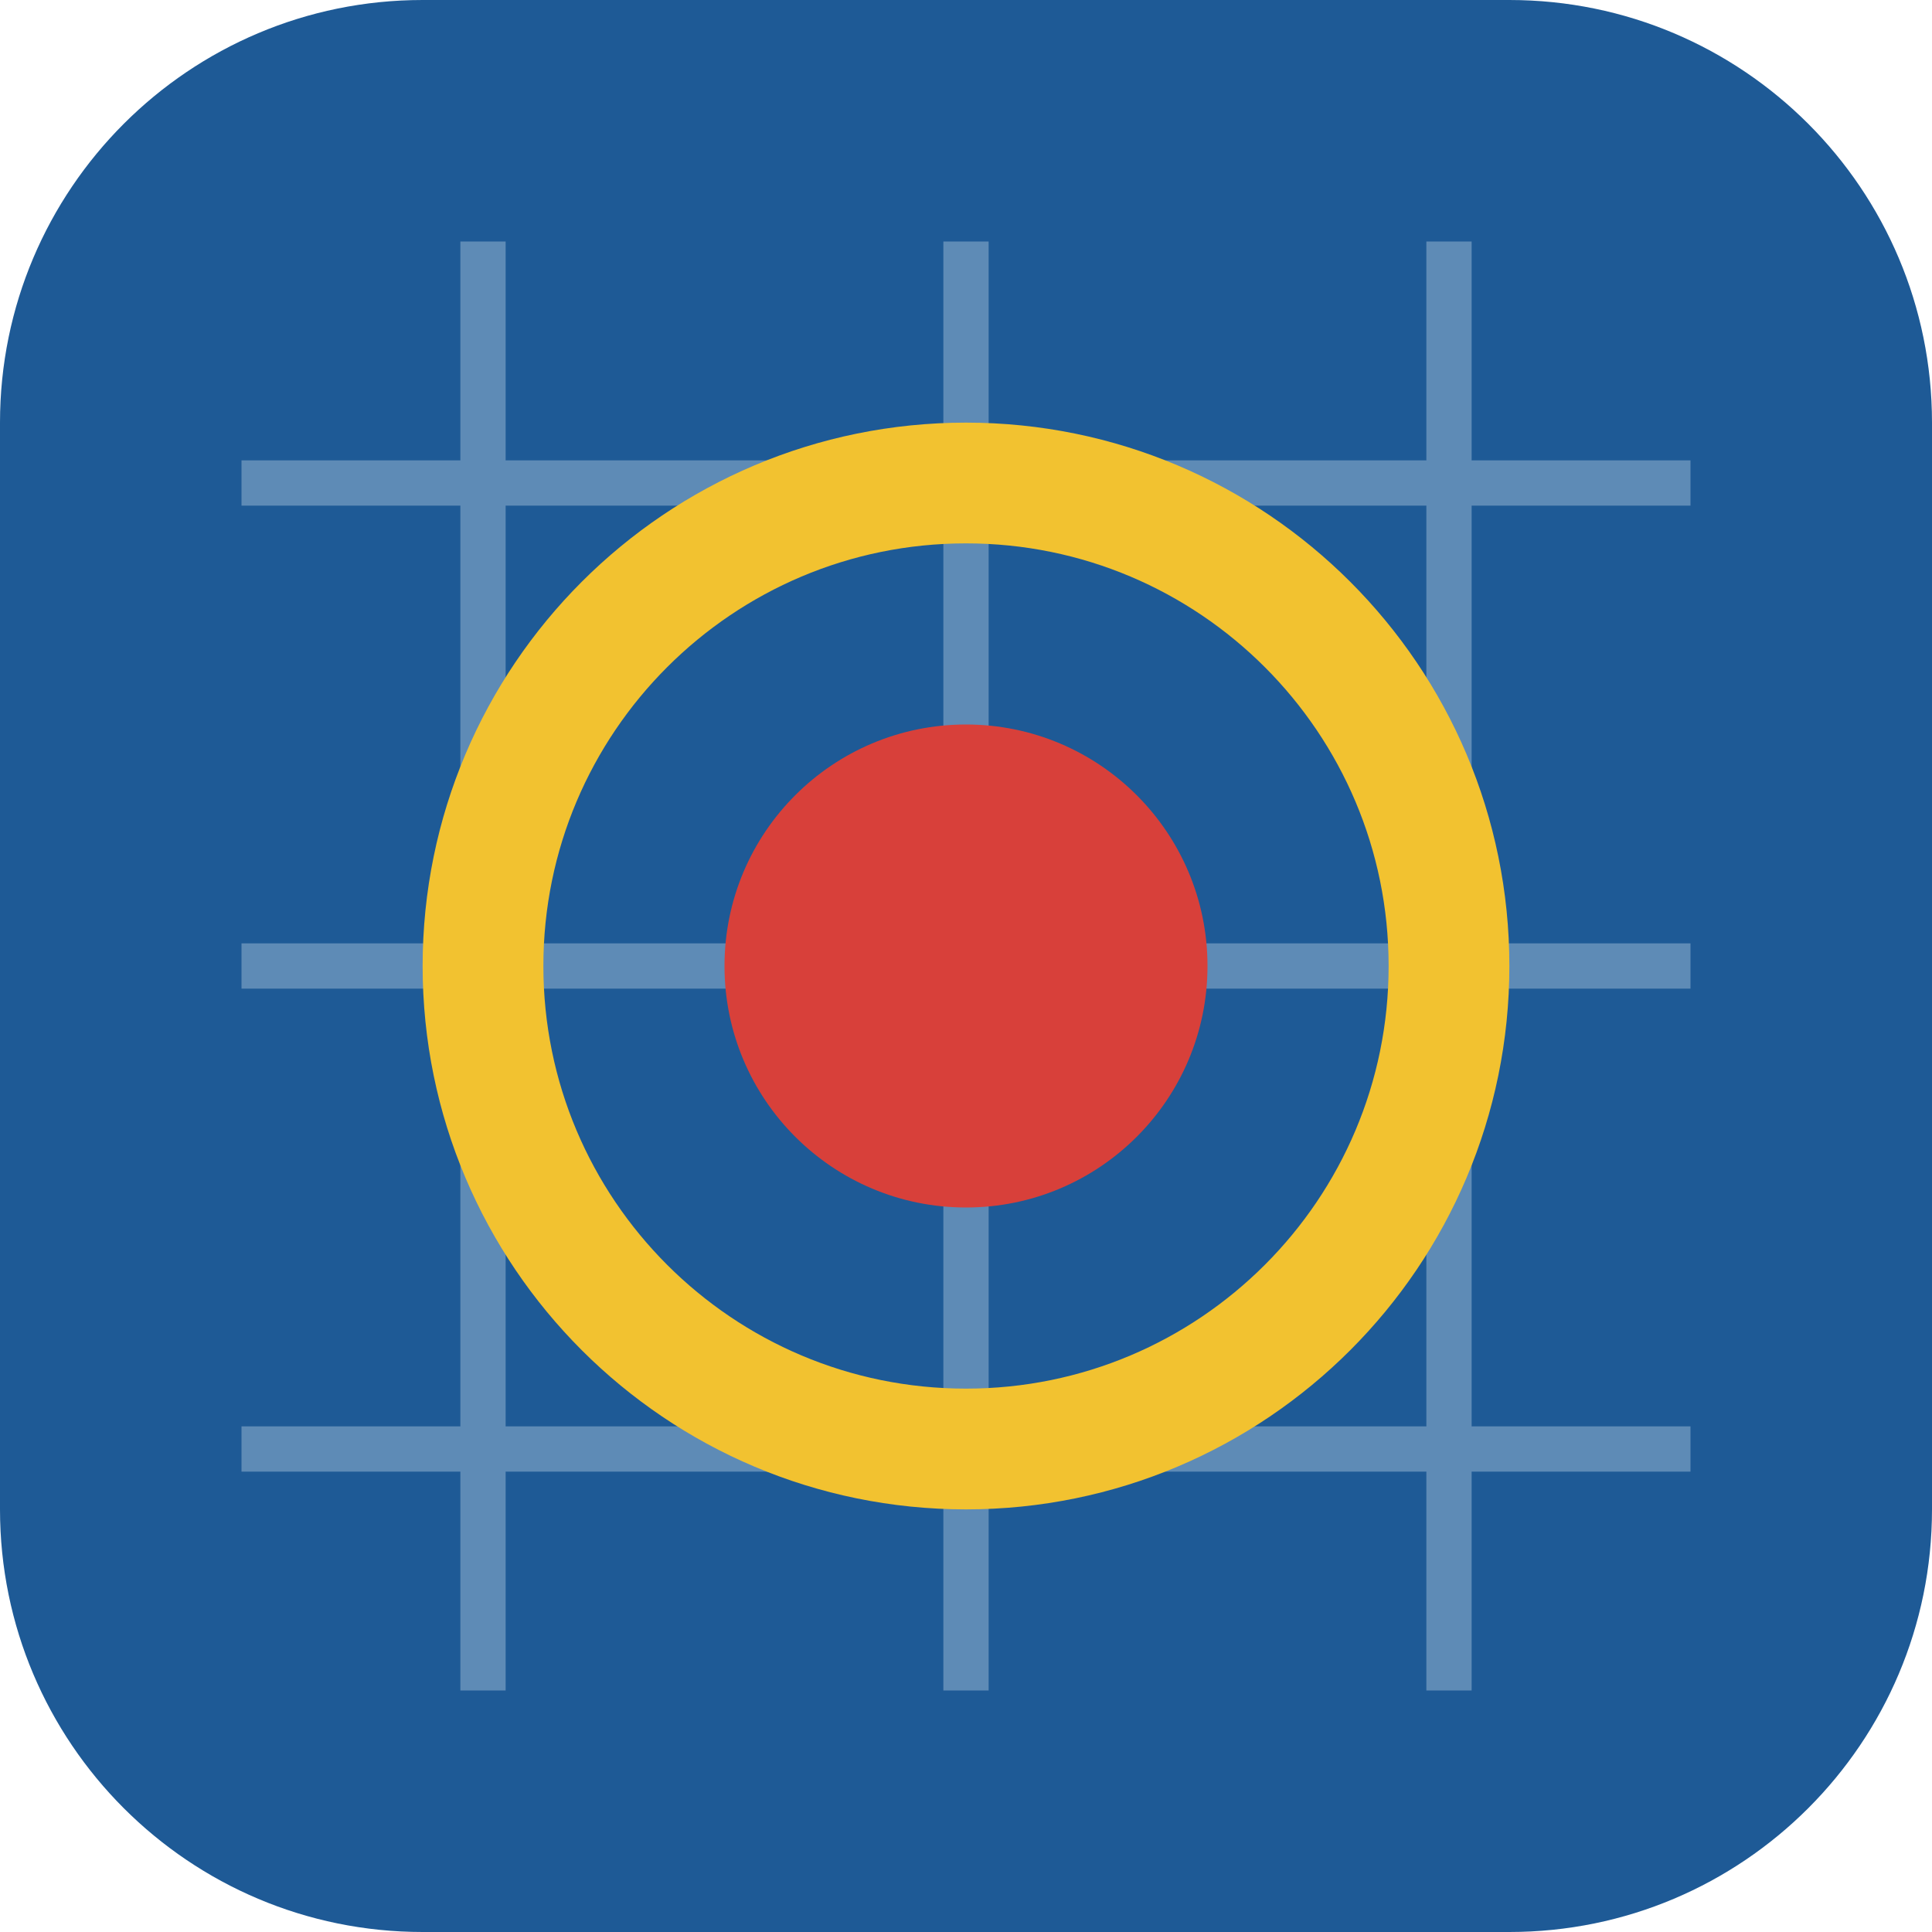
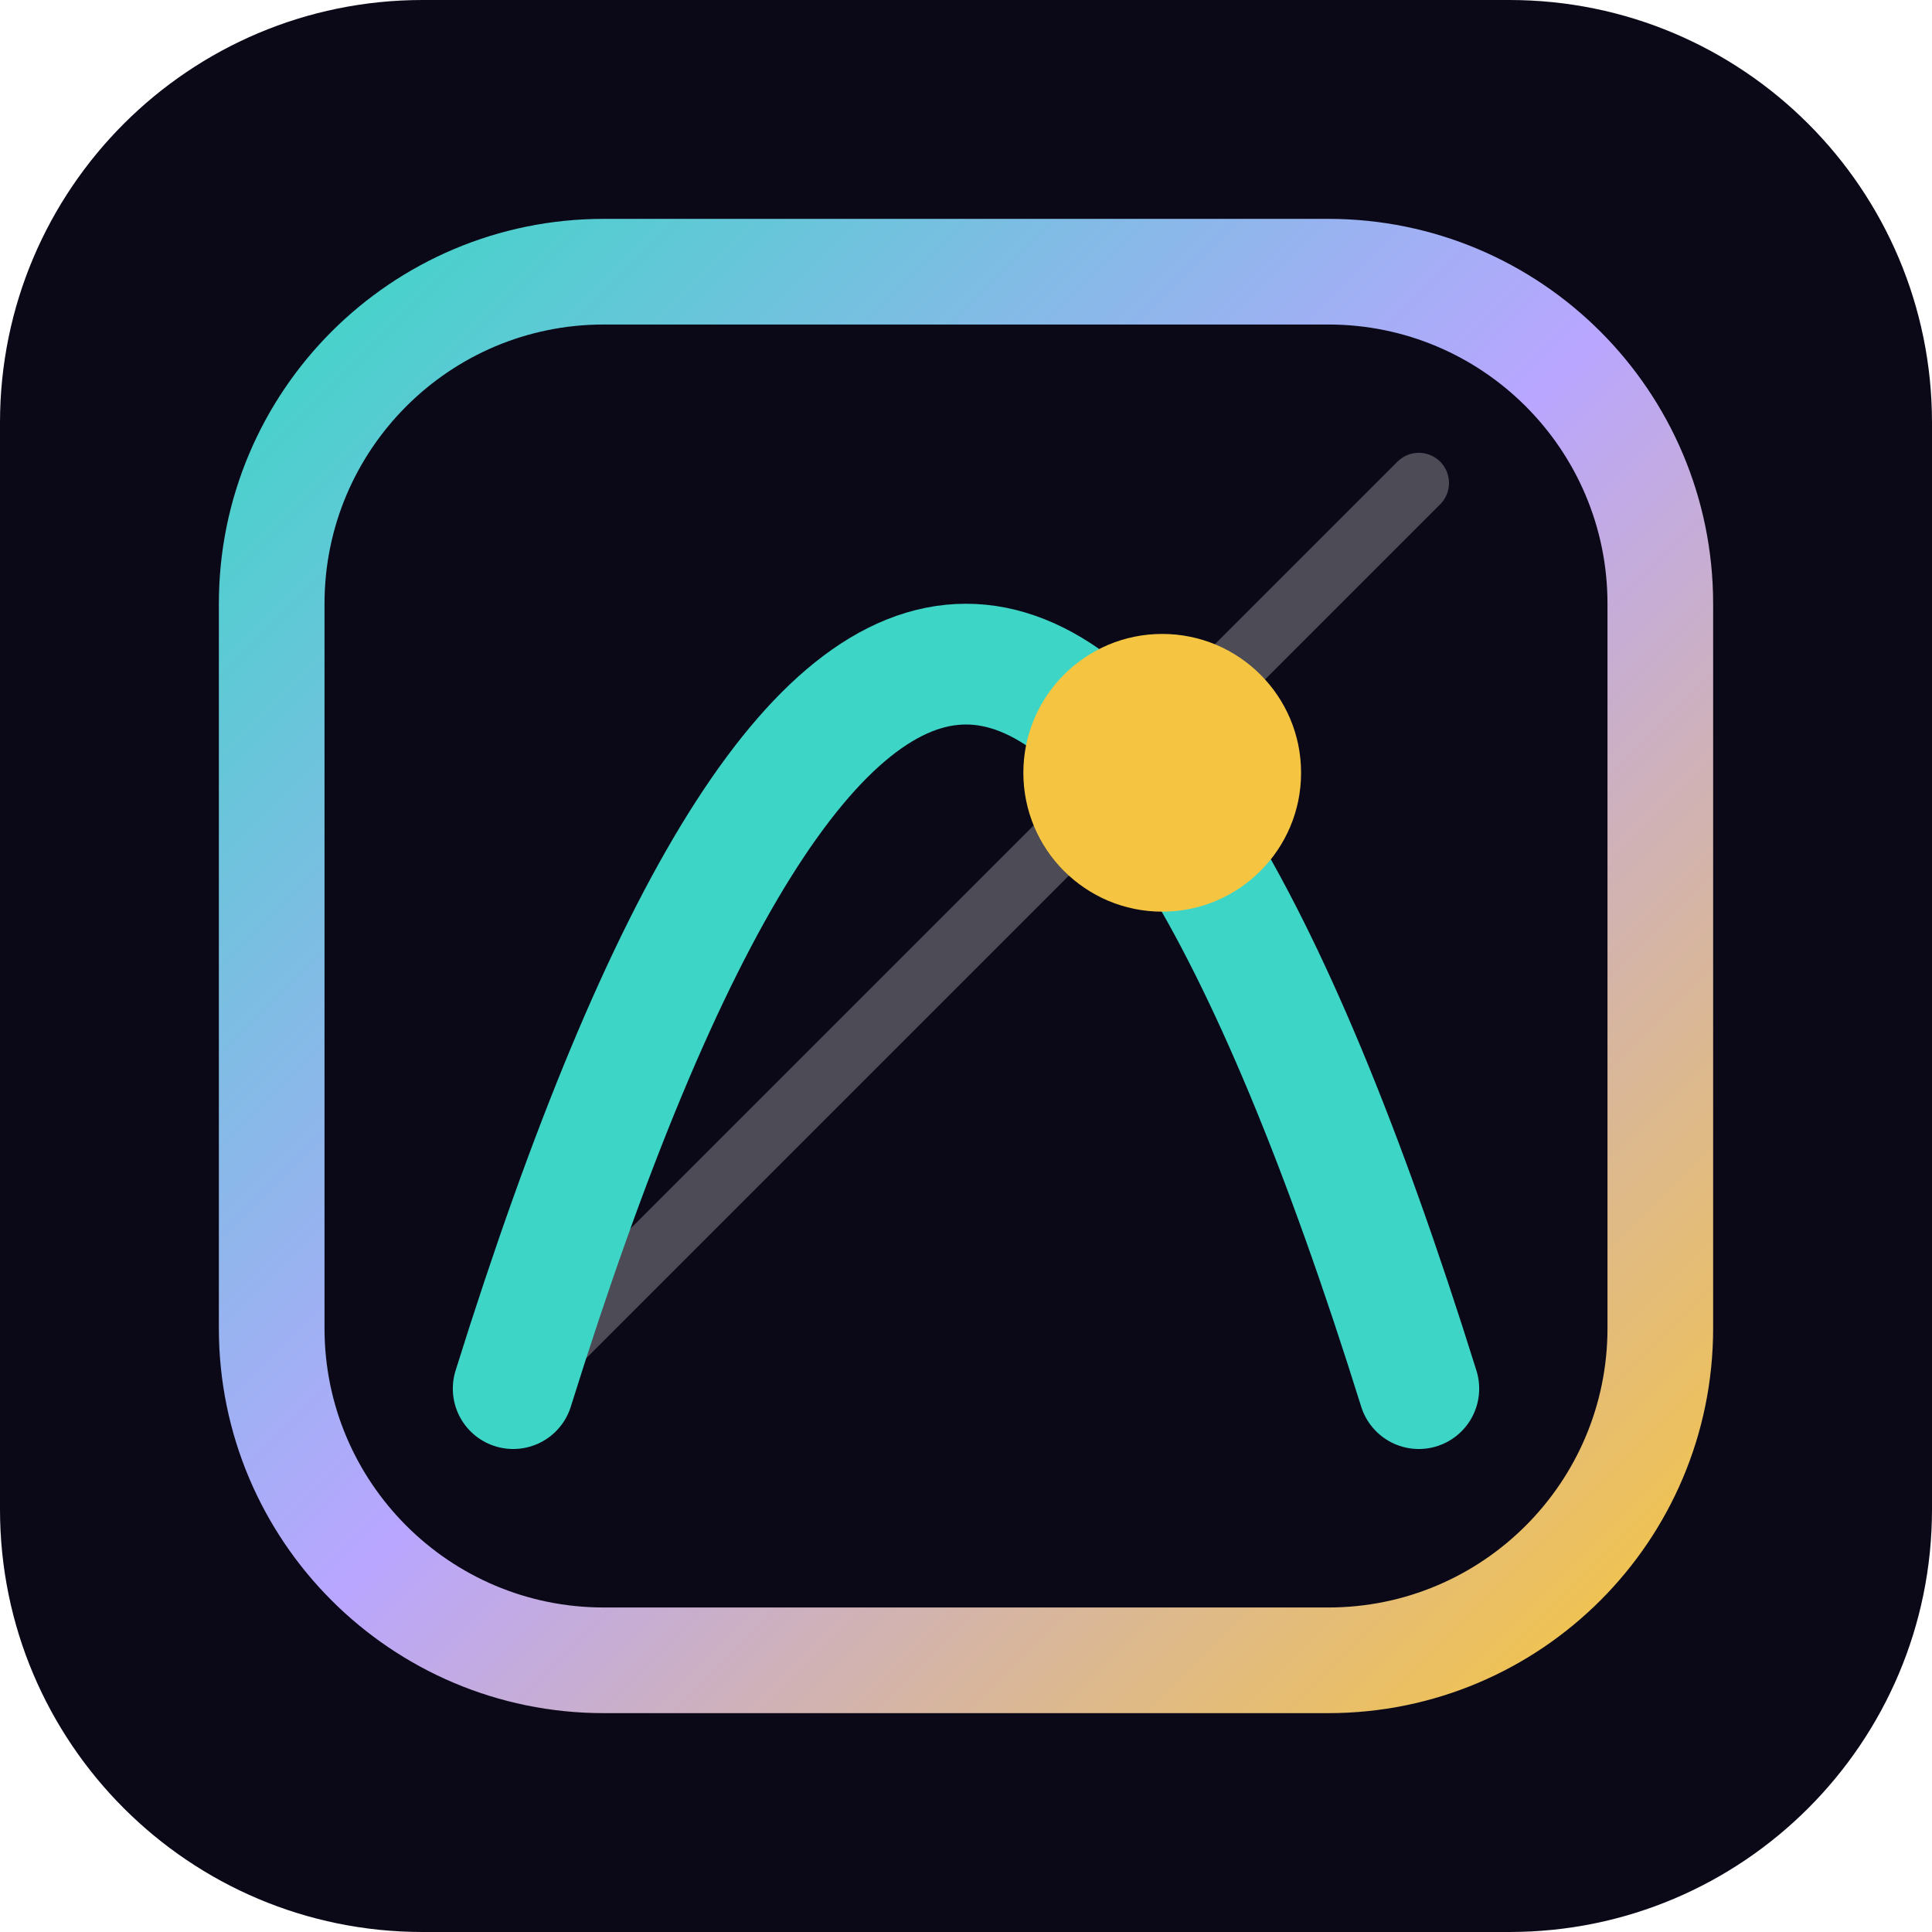
<svg xmlns="http://www.w3.org/2000/svg" viewBox="0 0 64 64">
-   <rect width="64" height="64" rx="14" fill="#1E5A96" />
-   <g stroke="#D3E4F1" stroke-opacity=".35" stroke-width="1.5">
-     <path d="M16 8v48M32 8v48M48 8v48M8 16h48M8 32h48M8 48h48" />
-   </g>
-   <circle cx="32" cy="32" r="16" fill="none" stroke="#F2C230" stroke-width="4" />
-   <circle cx="32" cy="32" r="8" fill="#D8403A" />
+   <defs>
+     <linearGradient id="g" x1="0" y1="0" x2="1" y2="1">
+       <stop offset="0" stop-color="#3DD6C6" />
+       <stop offset=".5" stop-color="#B9A6FF" />
+       <stop offset="1" stop-color="#F5C542" />
+     </linearGradient>
+   </defs>
+   <rect width="64" height="64" rx="14" fill="#0B0918" />
+   <rect x="9" y="9" width="46" height="46" rx="11" fill="none" stroke="url(#g)" stroke-width="3.5" />
+   <path d="M17 46 L47 16" stroke="#ffffff44" stroke-width="2" stroke-linecap="round" />
+   <path d="M17 46 Q32 -2 47 46" fill="none" stroke="#3DD6C6" stroke-width="4" stroke-linecap="round" />
+   <circle cx="38.5" cy="25.6" r="4.6" fill="#F5C542" />
</svg>
